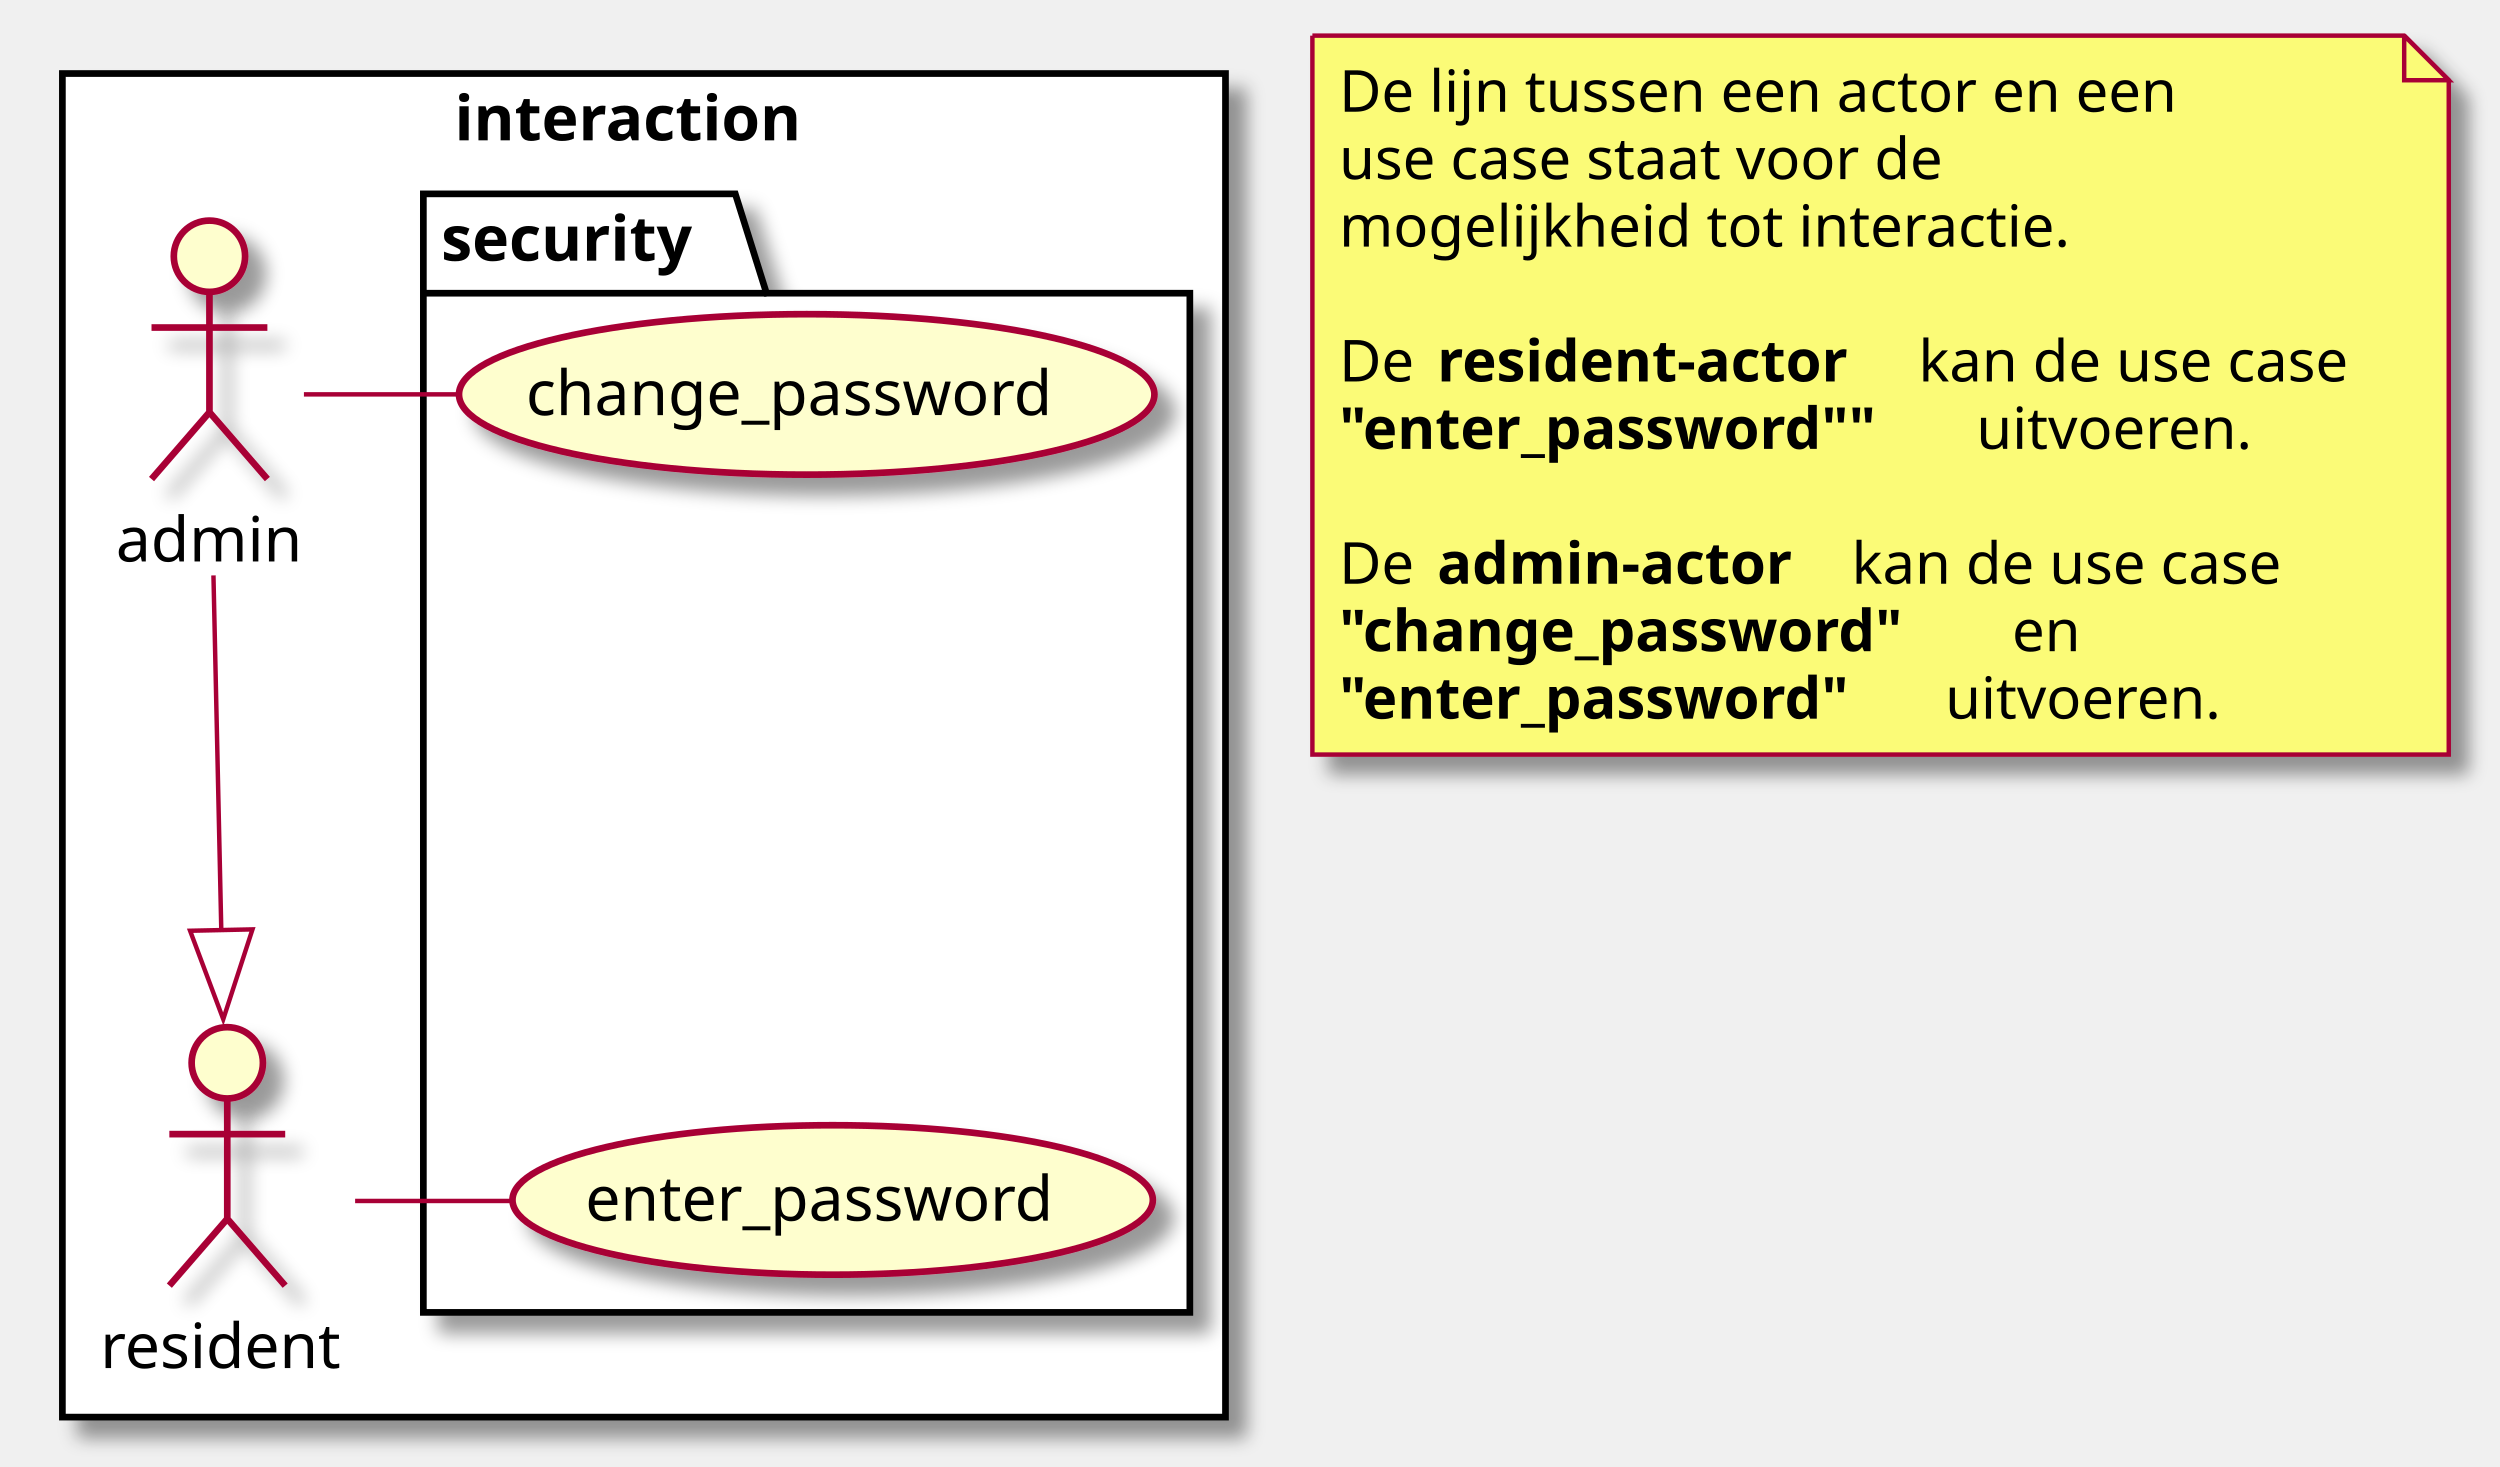
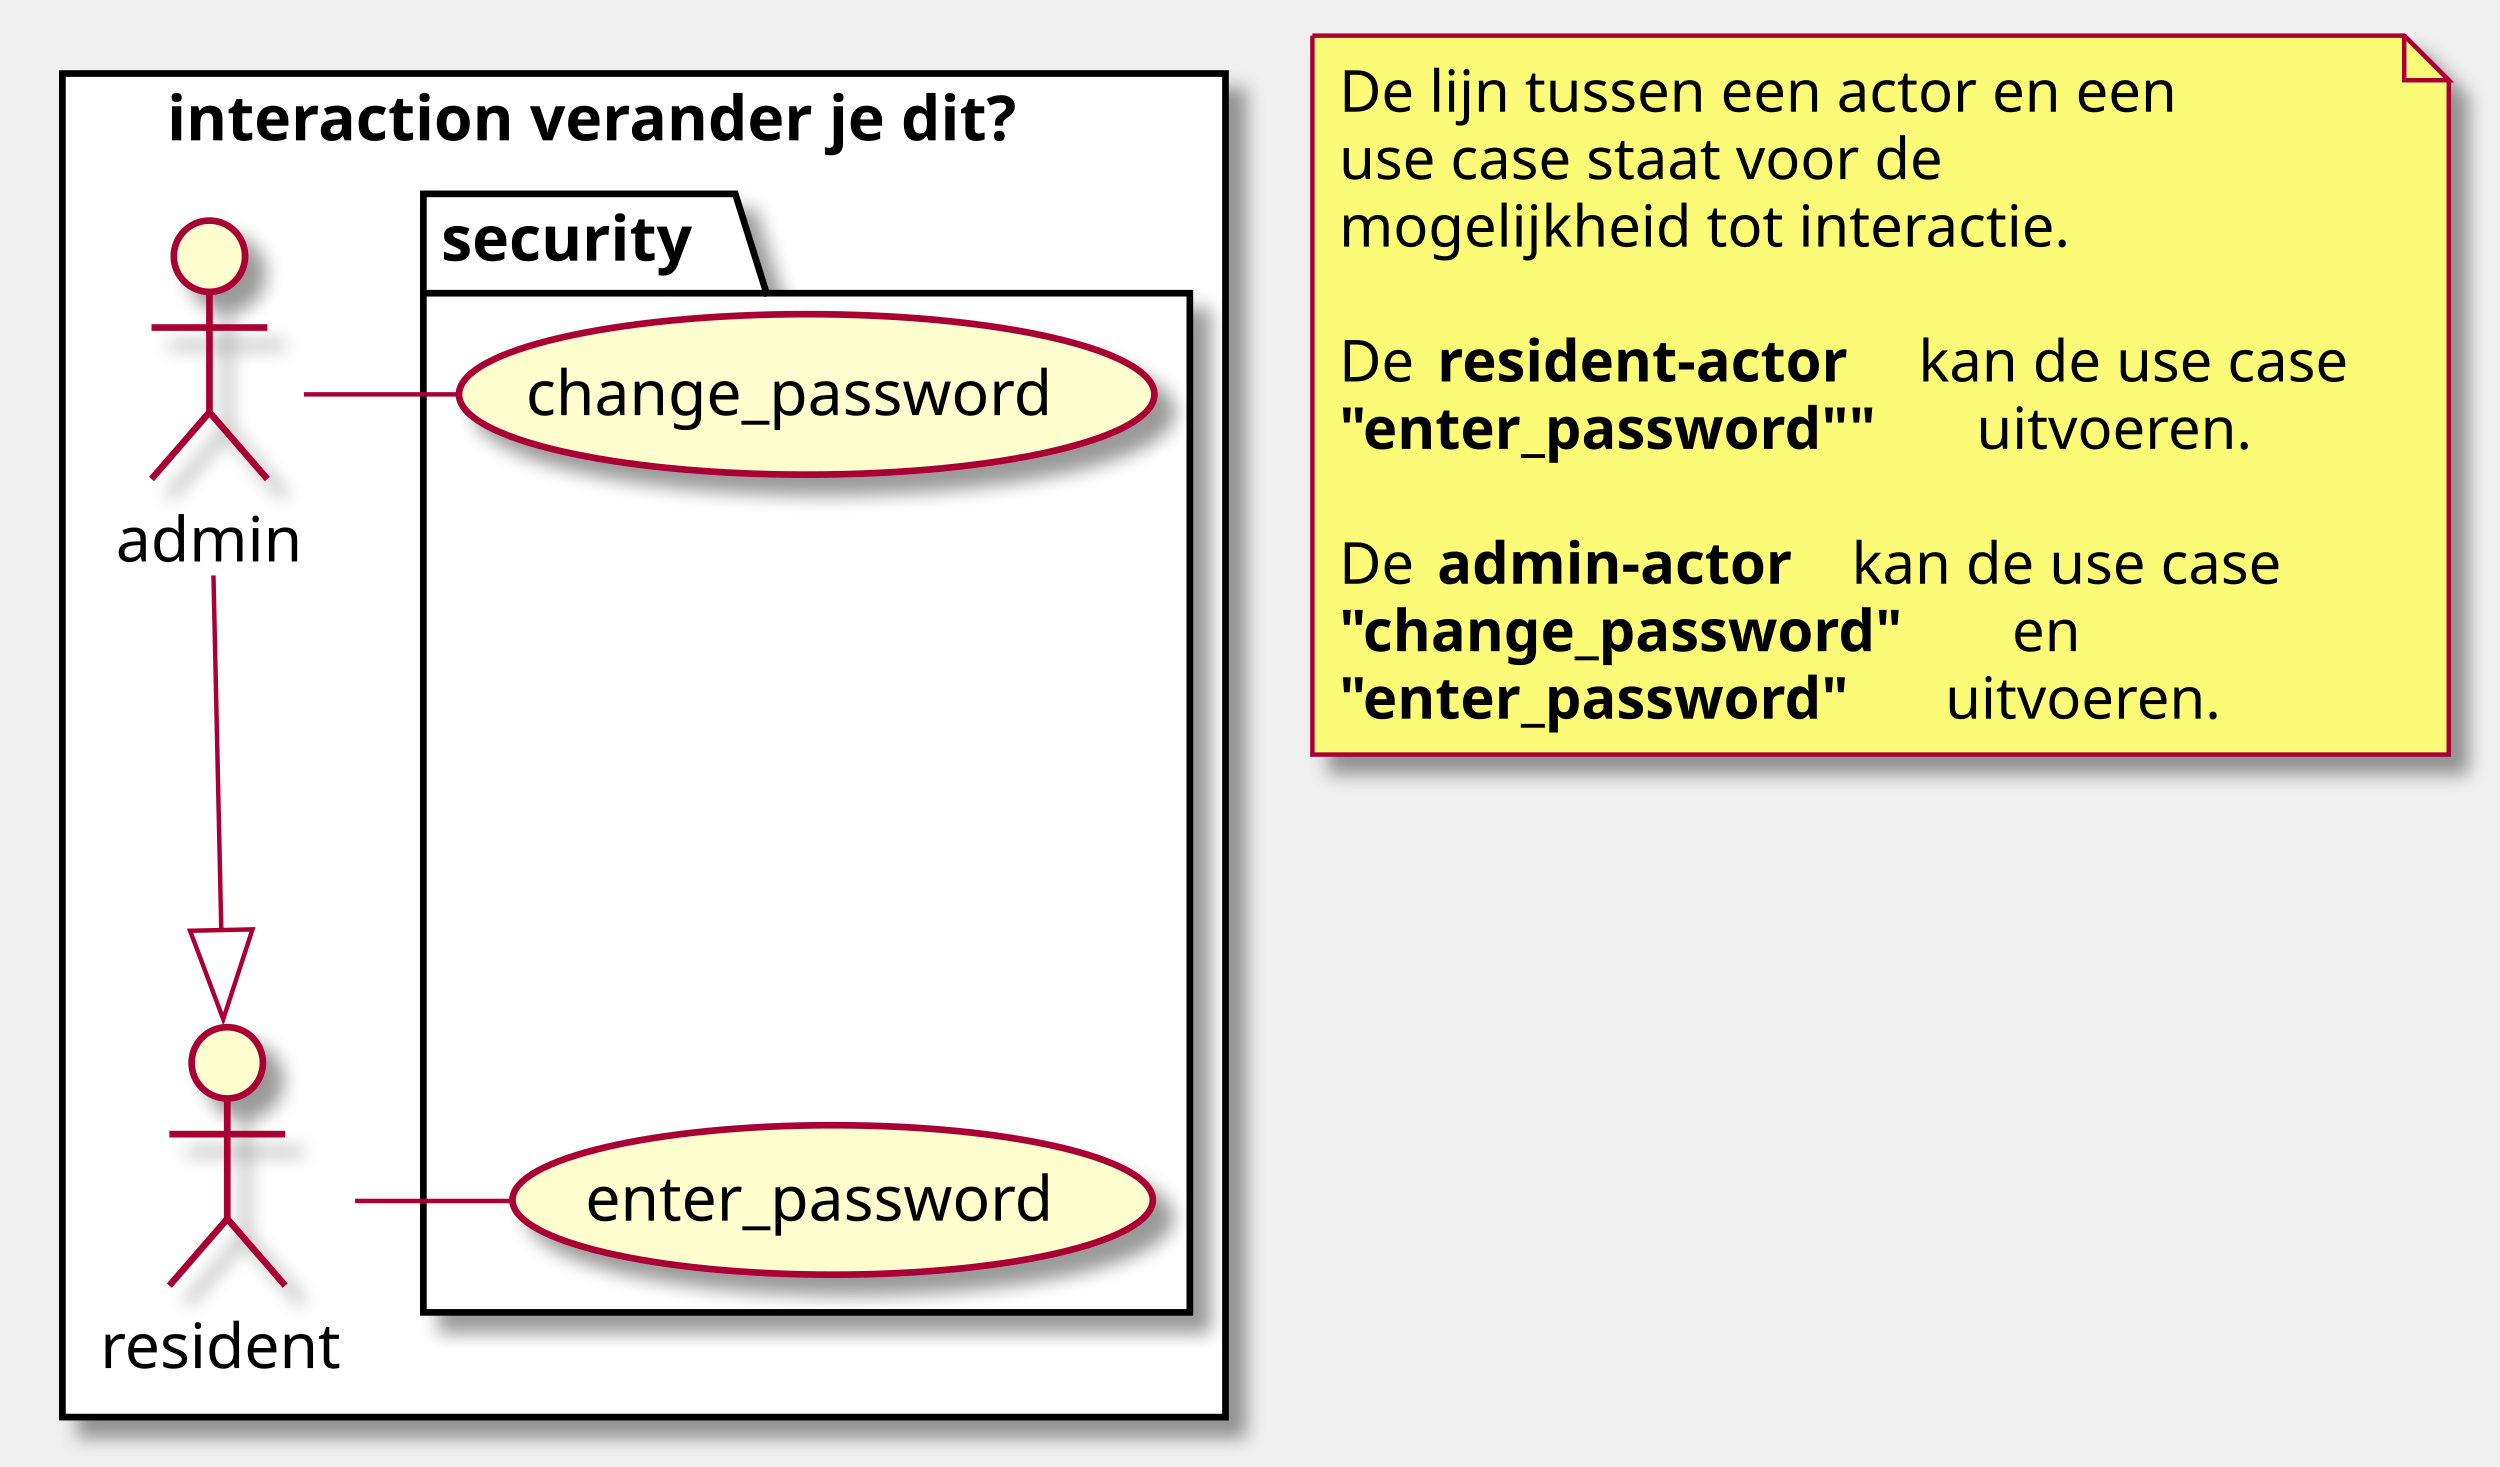
<svg xmlns="http://www.w3.org/2000/svg" contentScriptType="application/ecmascript" contentStyleType="text/css" height="329px" preserveAspectRatio="none" style="width:561px;height:329px;" version="1.1" viewBox="0 0 561 329" width="561px" zoomAndPan="magnify">
  <defs>
-     <filter height="300%" id="f10p0wg5sfydvo" width="300%" x="-1" y="-1">
+     <filter height="300%" id="f1dptbob4eq0xc" width="300%" x="-1" y="-1">
      <feGaussianBlur result="blurOut" stdDeviation="2.0" />
      <feColorMatrix in="blurOut" result="blurOut2" type="matrix" values="0 0 0 0 0 0 0 0 0 0 0 0 0 0 0 0 0 0 .4 0" />
      <feOffset dx="4.0" dy="4.0" in="blurOut2" result="blurOut3" />
      <feBlend in="SourceGraphic" in2="blurOut3" mode="normal" />
    </filter>
  </defs>
  <g>
-     <rect fill="#FFFFFF" filter="url(#f10p0wg5sfydvo)" height="301.5" style="stroke: #000000; stroke-width: 1.5;" width="261" x="14" y="16.5" />
-     <text fill="#000000" font-family="sans-serif" font-size="14" font-weight="bold" lengthAdjust="spacingAndGlyphs" textLength="85" x="102" y="31.495">interaction</text>
-     <polygon fill="#FFFFFF" filter="url(#f10p0wg5sfydvo)" points="95,43.5,165,43.5,172,65.797,267,65.797,267,294.5,95,294.5,95,43.5" style="stroke: #000000; stroke-width: 1.5;" />
+     <rect fill="#FFFFFF" filter="url(#f1dptbob4eq0xc)" height="301.5" style="stroke: #000000; stroke-width: 1.5;" width="261" x="14" y="16.5" />
+     <text fill="#000000" font-family="sans-serif" font-size="14" font-weight="bold" lengthAdjust="spacingAndGlyphs" textLength="214" x="37.5" y="31.495">interaction verander je dit?</text>
+     <polygon fill="#FFFFFF" filter="url(#f1dptbob4eq0xc)" points="95,43.5,165,43.5,172,65.797,267,65.797,267,294.5,95,294.5,95,43.5" style="stroke: #000000; stroke-width: 1.5;" />
    <line style="stroke: #000000; stroke-width: 1.5;" x1="95" x2="172" y1="65.797" y2="65.797" />
    <text fill="#000000" font-family="sans-serif" font-size="14" font-weight="bold" lengthAdjust="spacingAndGlyphs" textLength="64" x="99" y="58.495">security</text>
-     <ellipse cx="47" cy="57.5" fill="#FEFECE" filter="url(#f10p0wg5sfydvo)" rx="8" ry="8" style="stroke: #A80036; stroke-width: 1.5;" />
-     <path d="M47,65.5 L47,92.5 M34,73.5 L60,73.5 M47,92.5 L34,107.5 M47,92.5 L60,107.5 " fill="none" filter="url(#f10p0wg5sfydvo)" style="stroke: #A80036; stroke-width: 1.5;" />
+     <ellipse cx="47" cy="57.5" fill="#FEFECE" filter="url(#f1dptbob4eq0xc)" rx="8" ry="8" style="stroke: #A80036; stroke-width: 1.5;" />
+     <path d="M47,65.5 L47,92.5 M34,73.5 L60,73.5 M47,92.5 L34,107.5 M47,92.5 L60,107.5 " fill="none" filter="url(#f1dptbob4eq0xc)" style="stroke: #A80036; stroke-width: 1.5;" />
    <text fill="#000000" font-family="sans-serif" font-size="14" lengthAdjust="spacingAndGlyphs" textLength="42" x="26" y="125.995">admin</text>
-     <ellipse cx="51" cy="238.5" fill="#FEFECE" filter="url(#f10p0wg5sfydvo)" rx="8" ry="8" style="stroke: #A80036; stroke-width: 1.5;" />
-     <path d="M51,246.5 L51,273.5 M38,254.5 L64,254.5 M51,273.5 L38,288.5 M51,273.5 L64,288.5 " fill="none" filter="url(#f10p0wg5sfydvo)" style="stroke: #A80036; stroke-width: 1.5;" />
+     <ellipse cx="51" cy="238.5" fill="#FEFECE" filter="url(#f1dptbob4eq0xc)" rx="8" ry="8" style="stroke: #A80036; stroke-width: 1.5;" />
+     <path d="M51,246.5 L51,273.5 M38,254.5 L64,254.5 M51,273.5 L38,288.5 M51,273.5 L64,288.5 " fill="none" filter="url(#f1dptbob4eq0xc)" style="stroke: #A80036; stroke-width: 1.5;" />
    <text fill="#000000" font-family="sans-serif" font-size="14" lengthAdjust="spacingAndGlyphs" textLength="57" x="22.5" y="306.995">resident</text>
-     <ellipse cx="186.849" cy="269.27" fill="#FEFECE" filter="url(#f10p0wg5sfydvo)" rx="71.849" ry="16.77" style="stroke: #A80036; stroke-width: 1.5;" />
+     <ellipse cx="186.849" cy="269.27" fill="#FEFECE" filter="url(#f1dptbob4eq0xc)" rx="71.849" ry="16.77" style="stroke: #A80036; stroke-width: 1.5;" />
    <text fill="#000000" font-family="sans-serif" font-size="14" lengthAdjust="spacingAndGlyphs" textLength="111" x="131.349" y="273.918">enter_password</text>
-     <ellipse cx="181.026" cy="88.505" fill="#FEFECE" filter="url(#f10p0wg5sfydvo)" rx="78.026" ry="18.005" style="stroke: #A80036; stroke-width: 1.5;" />
+     <ellipse cx="181.026" cy="88.505" fill="#FEFECE" filter="url(#f1dptbob4eq0xc)" rx="78.026" ry="18.005" style="stroke: #A80036; stroke-width: 1.5;" />
    <text fill="#000000" font-family="sans-serif" font-size="14" lengthAdjust="spacingAndGlyphs" textLength="126" x="118.026" y="93.154">change_password</text>
-     <path d="M294.5,8 L294.5,169.328 L549.5,169.328 L549.5,18 L539.5,8 L294.5,8 " fill="#FBFB77" filter="url(#f10p0wg5sfydvo)" style="stroke: #A80036; stroke-width: 1.0;" />
+     <path d="M294.5,8 L294.5,169.328 L549.5,169.328 L549.5,18 L539.5,8 L294.5,8 " fill="#FBFB77" filter="url(#f1dptbob4eq0xc)" style="stroke: #A80036; stroke-width: 1.0;" />
    <path d="M539.5,8 L539.5,18 L549.5,18 L539.5,8 " fill="#FBFB77" style="stroke: #A80036; stroke-width: 1.0;" />
    <text fill="#000000" font-family="sans-serif" font-size="13" lengthAdjust="spacingAndGlyphs" textLength="199" x="300.5" y="25.067">De lijn tussen een actor en een</text>
    <text fill="#000000" font-family="sans-serif" font-size="13" lengthAdjust="spacingAndGlyphs" textLength="146" x="300.5" y="40.2">use case staat voor de</text>
    <text fill="#000000" font-family="sans-serif" font-size="13" lengthAdjust="spacingAndGlyphs" textLength="170" x="300.5" y="55.333">mogelijkheid tot interactie.</text>
    <text fill="#000000" font-family="sans-serif" font-size="13" lengthAdjust="spacingAndGlyphs" textLength="0" x="304.5" y="70.465" />
    <text fill="#000000" font-family="sans-serif" font-size="13" lengthAdjust="spacingAndGlyphs" textLength="18" x="300.5" y="85.598">De</text>
    <text fill="#000000" font-family="sans-serif" font-size="13" font-weight="bold" lengthAdjust="spacingAndGlyphs" textLength="104" x="322.5" y="85.598">resident-actor</text>
    <text fill="#000000" font-family="sans-serif" font-size="13" lengthAdjust="spacingAndGlyphs" textLength="104" x="430.5" y="85.598">kan de use case</text>
    <text fill="#000000" font-family="sans-serif" font-size="13" font-weight="bold" lengthAdjust="spacingAndGlyphs" textLength="139" x="300.5" y="100.731">"enter_password""</text>
    <text fill="#000000" font-family="sans-serif" font-size="13" lengthAdjust="spacingAndGlyphs" textLength="64" x="443.5" y="100.731">uitvoeren.</text>
    <text fill="#000000" font-family="sans-serif" font-size="13" lengthAdjust="spacingAndGlyphs" textLength="0" x="304.5" y="115.864" />
    <text fill="#000000" font-family="sans-serif" font-size="13" lengthAdjust="spacingAndGlyphs" textLength="18" x="300.5" y="130.997">De</text>
    <text fill="#000000" font-family="sans-serif" font-size="13" font-weight="bold" lengthAdjust="spacingAndGlyphs" textLength="89" x="322.5" y="130.997">admin-actor</text>
    <text fill="#000000" font-family="sans-serif" font-size="13" lengthAdjust="spacingAndGlyphs" textLength="104" x="415.5" y="130.997">kan de use case</text>
    <text fill="#000000" font-family="sans-serif" font-size="13" font-weight="bold" lengthAdjust="spacingAndGlyphs" textLength="147" x="300.5" y="146.129">"change_password"</text>
    <text fill="#000000" font-family="sans-serif" font-size="13" lengthAdjust="spacingAndGlyphs" textLength="16" x="451.5" y="146.129">en</text>
    <text fill="#000000" font-family="sans-serif" font-size="13" font-weight="bold" lengthAdjust="spacingAndGlyphs" textLength="132" x="300.5" y="161.262">"enter_password"</text>
    <text fill="#000000" font-family="sans-serif" font-size="13" lengthAdjust="spacingAndGlyphs" textLength="64" x="436.5" y="161.262">uitvoeren.</text>
    <path d="M68.199,88.5 C79.656,88.5 91.112,88.5 102.568,88.5 " fill="none" id="a1-uc2" style="stroke: #A80036; stroke-width: 1.0;" />
    <path d="M79.688,269.5 C91.425,269.5 103.162,269.5 114.899,269.5 " fill="none" id="a2-uc1" style="stroke: #A80036; stroke-width: 1.0;" />
    <path d="M47.898,129.12 C48.416,152.559 49.077,182.49 49.656,208.688 " fill="none" id="a1-&gt;a2" style="stroke: #A80036; stroke-width: 1.0;" />
    <polygon fill="none" points="56.655,208.553,50.098,228.703,42.658,208.863,56.655,208.553" style="stroke: #A80036; stroke-width: 1.0;" />
  </g>
</svg>
